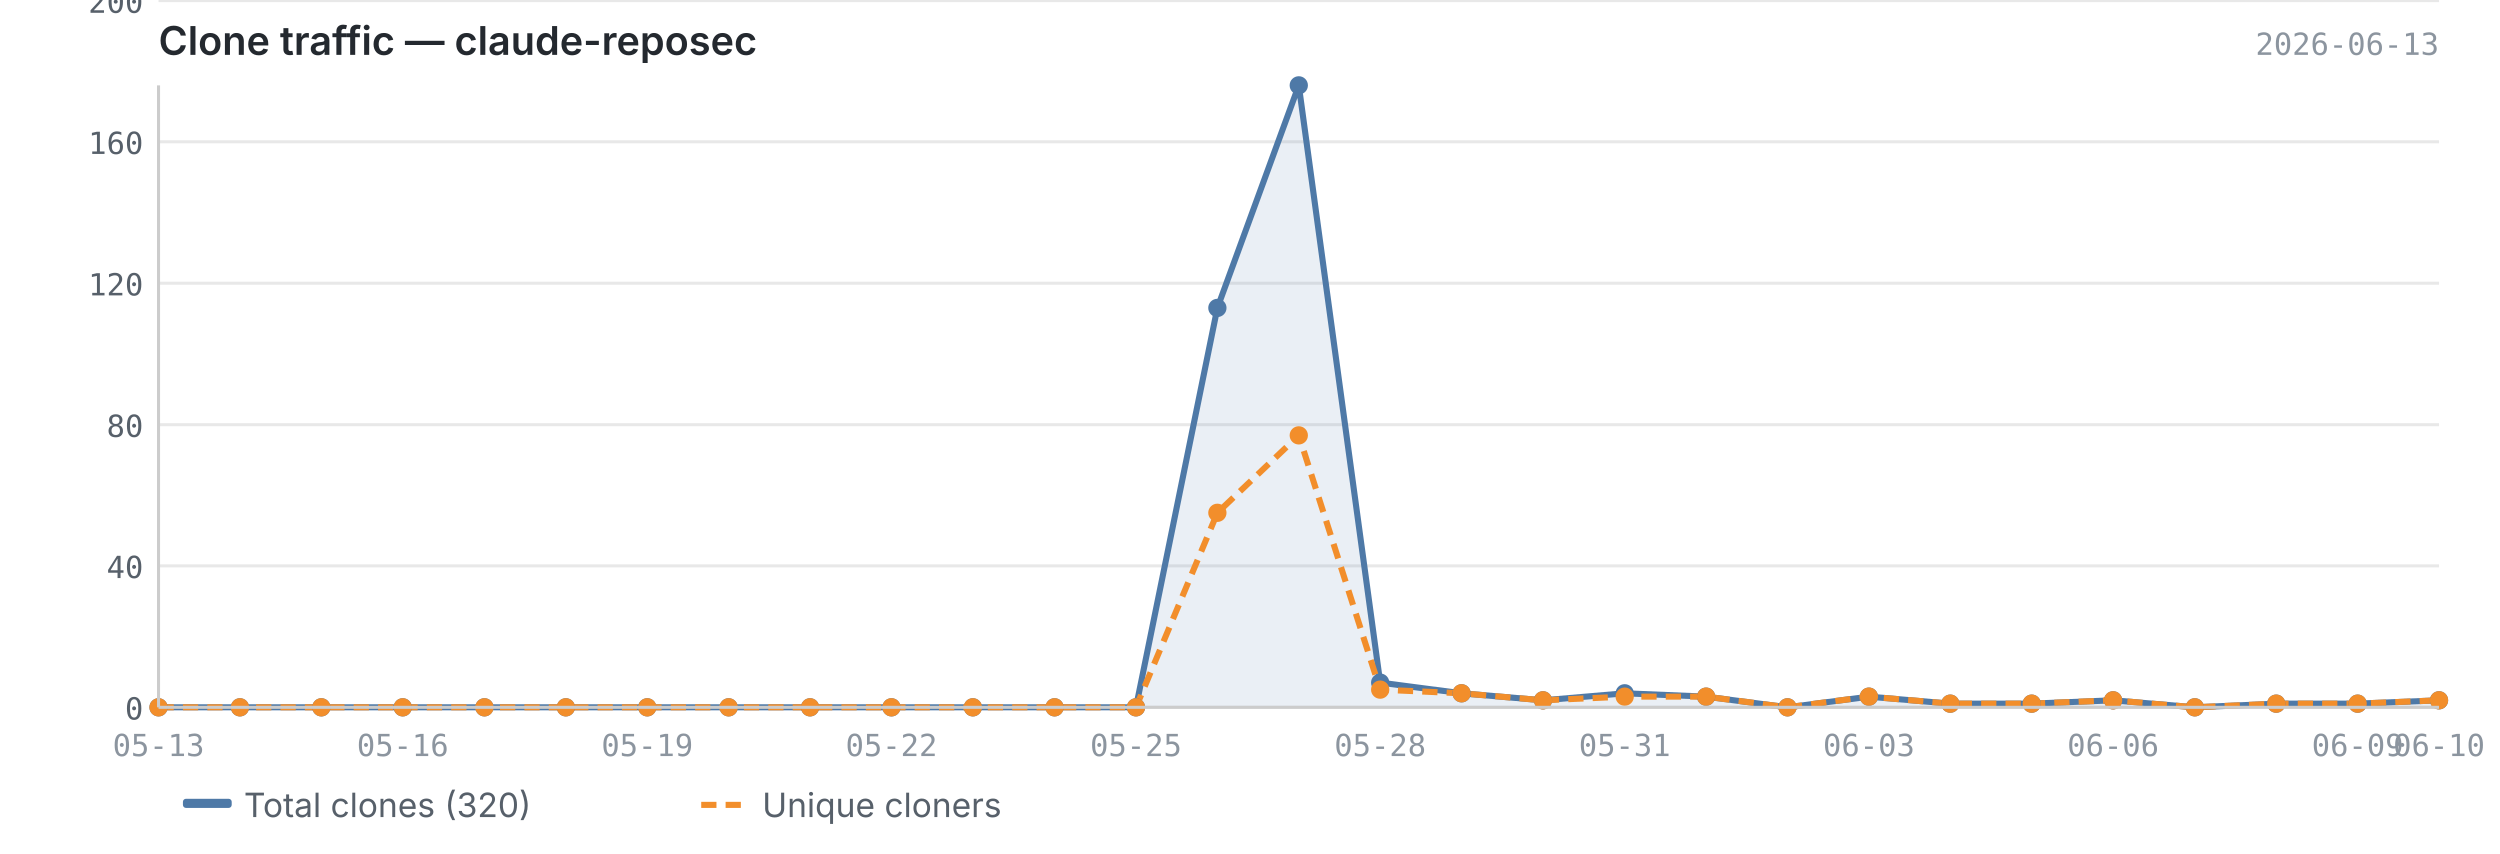
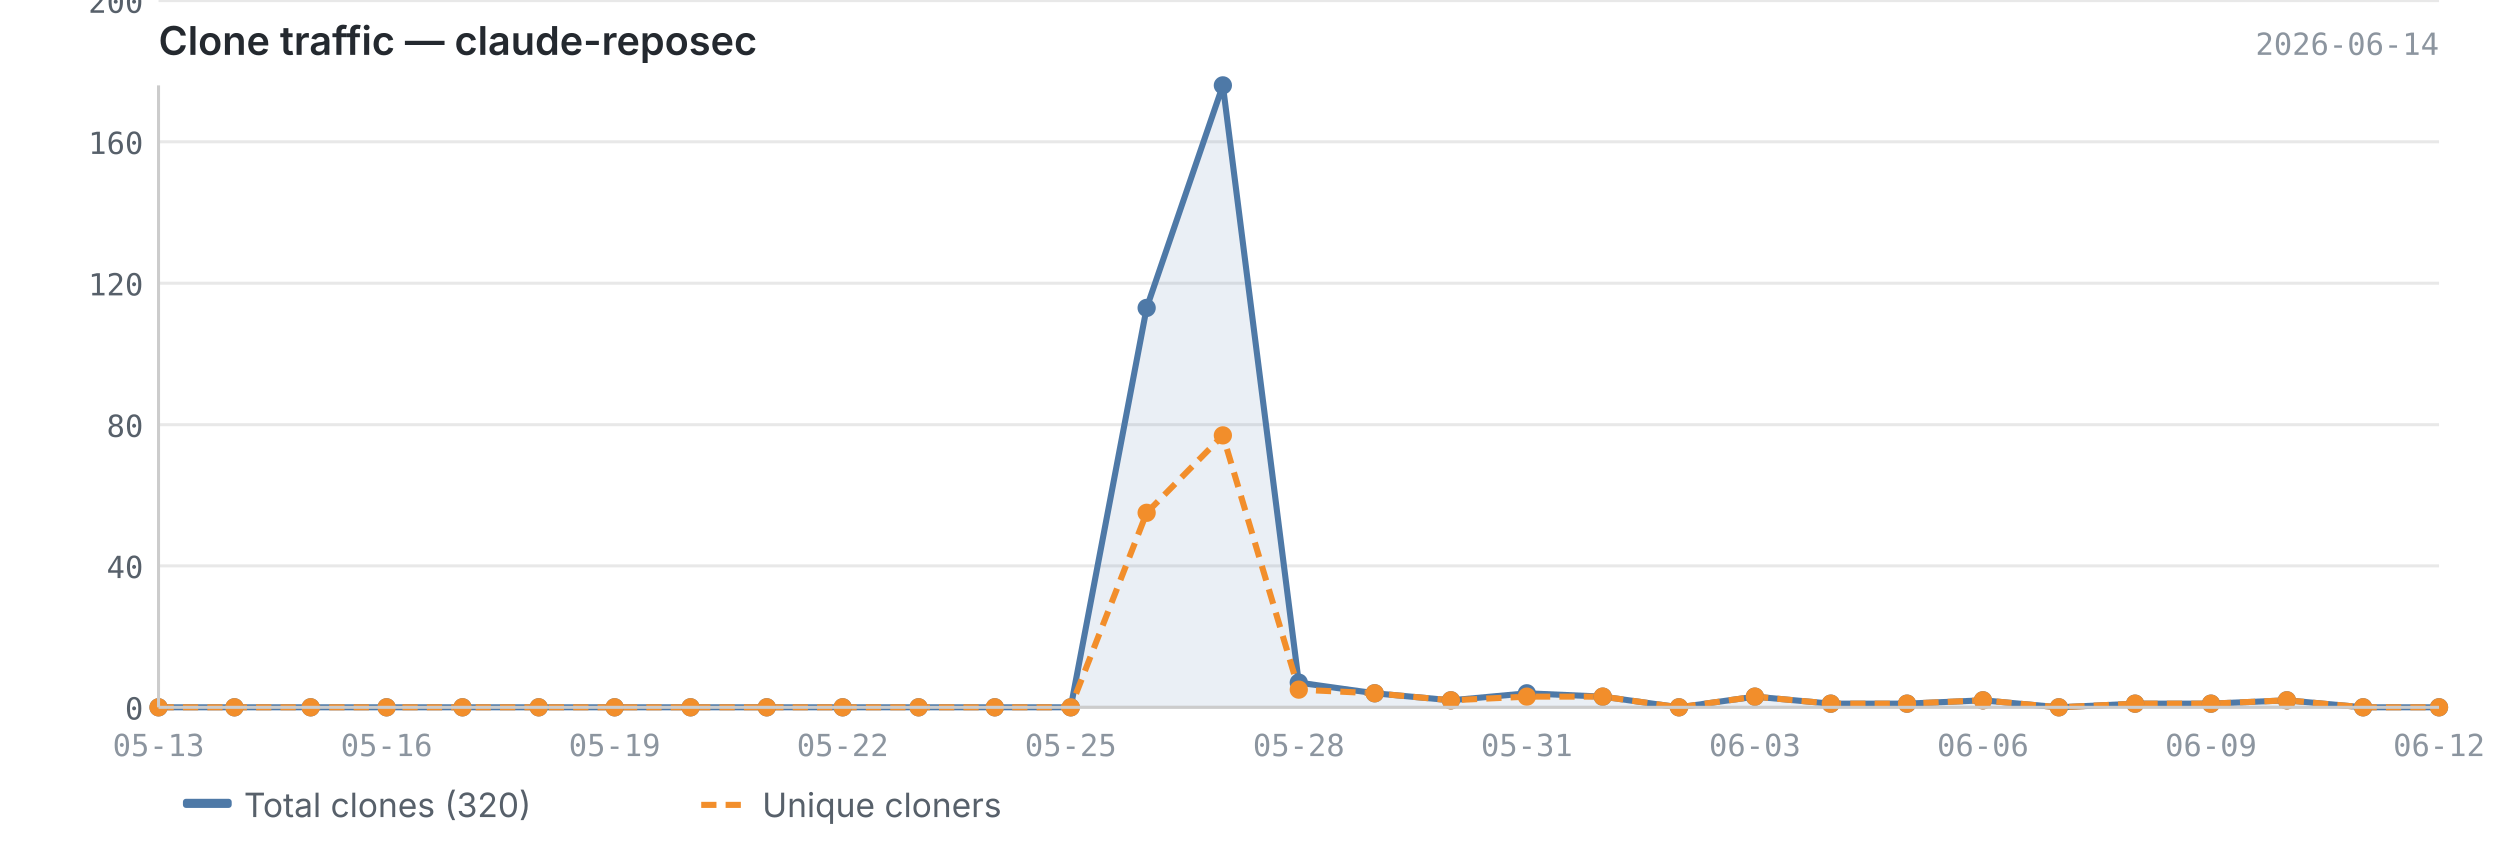
<svg xmlns="http://www.w3.org/2000/svg" viewBox="0 0 820 280" width="820" height="280">
  <text x="52" y="18" font-size="13" font-weight="600" fill="#24292f" font-family="-apple-system, BlinkMacSystemFont, 'Segoe UI', sans-serif">Clone traffic — claude-reposec</text>
-   <text x="800" y="18" font-size="10" fill="#8c959f" font-family="ui-monospace, SFMono-Regular, 'SF Mono', Menlo, monospace" text-anchor="end">2026-06-13</text>
+   <text x="800" y="18" font-size="10" fill="#8c959f" font-family="ui-monospace, SFMono-Regular, 'SF Mono', Menlo, monospace" text-anchor="end">2026-06-14</text>
  <line x1="52" y1="232.0" x2="800" y2="232.0" stroke="#e8e8e8" stroke-width="1" />
  <line x1="52" y1="185.6" x2="800" y2="185.6" stroke="#e8e8e8" stroke-width="1" />
  <line x1="52" y1="139.3" x2="800" y2="139.3" stroke="#e8e8e8" stroke-width="1" />
  <line x1="52" y1="92.9" x2="800" y2="92.9" stroke="#e8e8e8" stroke-width="1" />
  <line x1="52" y1="46.5" x2="800" y2="46.5" stroke="#e8e8e8" stroke-width="1" />
  <line x1="52" y1="0.2" x2="800" y2="0.2" stroke="#e8e8e8" stroke-width="1" />
-   <path d="M52.0,232.0 L52.0,232.0 L78.7,232.0 L105.4,232.0 L132.1,232.0 L158.9,232.0 L185.6,232.0 L212.3,232.0 L239.0,232.0 L265.7,232.0 L292.4,232.0 L319.1,232.0 L345.9,232.0 L372.6,232.0 L399.3,101.0 L426.0,28.0 L452.7,223.9 L479.4,227.4 L506.1,229.7 L532.9,227.4 L559.6,228.5 L586.3,232.0 L613.0,228.5 L639.7,230.8 L666.4,230.8 L693.1,229.7 L719.9,232.0 L746.6,230.8 L773.3,230.8 L800.0,229.7 L800.0,232.0 L52.0,232.0Z" fill="#4e79a7" opacity="0.12" />
-   <polyline points="52.0,232.0 78.7,232.0 105.4,232.0 132.1,232.0 158.9,232.0 185.6,232.0 212.3,232.0 239.0,232.0 265.7,232.0 292.4,232.0 319.1,232.0 345.9,232.0 372.6,232.0 399.3,101.0 426.0,28.0 452.7,223.9 479.4,227.4 506.1,229.7 532.9,227.4 559.6,228.5 586.3,232.0 613.0,228.5 639.7,230.8 666.4,230.8 693.1,229.7 719.9,232.0 746.6,230.8 773.3,230.8 800.0,229.7" fill="none" stroke="#4e79a7" stroke-width="2" stroke-linejoin="round" />
-   <polyline points="52.0,232.0 78.7,232.0 105.4,232.0 132.1,232.0 158.9,232.0 185.6,232.0 212.3,232.0 239.0,232.0 265.7,232.0 292.4,232.0 319.1,232.0 345.9,232.0 372.6,232.0 399.3,168.2 426.0,142.8 452.7,226.2 479.4,227.4 506.1,229.7 532.9,228.5 559.6,228.5 586.3,232.0 613.0,228.5 639.7,230.8 666.4,230.8 693.1,229.7 719.9,232.0 746.6,230.8 773.3,230.8 800.0,229.7" fill="none" stroke="#f28e2b" stroke-width="2" stroke-linejoin="round" stroke-dasharray="5,3" />
+   <path d="M52.0,232.0 L52.0,232.0 L76.9,232.0 L101.9,232.0 L126.8,232.0 L151.7,232.0 L176.7,232.0 L201.6,232.0 L226.5,232.0 L251.5,232.0 L276.4,232.0 L301.3,232.0 L326.3,232.0 L351.2,232.0 L376.1,101.0 L401.1,28.0 L426.0,223.9 L450.9,227.4 L475.9,229.7 L500.8,227.4 L525.7,228.5 L550.7,232.0 L575.6,228.5 L600.5,230.8 L625.5,230.8 L650.4,229.7 L675.3,232.0 L700.3,230.8 L725.2,230.8 L750.1,229.7 L775.1,232.0 L800.0,232.0 L800.0,232.0 L52.0,232.0Z" fill="#4e79a7" opacity="0.12" />
+   <polyline points="52.0,232.0 76.9,232.0 101.9,232.0 126.8,232.0 151.7,232.0 176.7,232.0 201.6,232.0 226.5,232.0 251.5,232.0 276.4,232.0 301.3,232.0 326.3,232.0 351.2,232.0 376.1,101.0 401.1,28.0 426.0,223.9 450.9,227.4 475.9,229.7 500.8,227.4 525.7,228.5 550.7,232.0 575.6,228.5 600.5,230.8 625.5,230.8 650.4,229.7 675.3,232.0 700.3,230.8 725.2,230.8 750.1,229.7 775.1,232.0 800.0,232.0" fill="none" stroke="#4e79a7" stroke-width="2" stroke-linejoin="round" />
+   <polyline points="52.0,232.0 76.9,232.0 101.9,232.0 126.8,232.0 151.7,232.0 176.7,232.0 201.6,232.0 226.5,232.0 251.5,232.0 276.4,232.0 301.3,232.0 326.3,232.0 351.2,232.0 376.1,168.2 401.1,142.8 426.0,226.2 450.9,227.4 475.9,229.7 500.8,228.5 525.7,228.5 550.7,232.0 575.6,228.5 600.5,230.8 625.5,230.8 650.4,229.7 675.3,232.0 700.3,230.8 725.2,230.8 750.1,229.7 775.1,232.0 800.0,232.0" fill="none" stroke="#f28e2b" stroke-width="2" stroke-linejoin="round" stroke-dasharray="5,3" />
  <circle cx="52.0" cy="232.0" r="3" fill="#4e79a7" />
-   <circle cx="78.7" cy="232.0" r="3" fill="#4e79a7" />
-   <circle cx="105.4" cy="232.0" r="3" fill="#4e79a7" />
-   <circle cx="132.1" cy="232.0" r="3" fill="#4e79a7" />
-   <circle cx="158.9" cy="232.0" r="3" fill="#4e79a7" />
-   <circle cx="185.6" cy="232.0" r="3" fill="#4e79a7" />
-   <circle cx="212.3" cy="232.0" r="3" fill="#4e79a7" />
-   <circle cx="239.0" cy="232.0" r="3" fill="#4e79a7" />
-   <circle cx="265.7" cy="232.0" r="3" fill="#4e79a7" />
-   <circle cx="292.4" cy="232.0" r="3" fill="#4e79a7" />
-   <circle cx="319.1" cy="232.0" r="3" fill="#4e79a7" />
-   <circle cx="345.9" cy="232.0" r="3" fill="#4e79a7" />
-   <circle cx="372.6" cy="232.0" r="3" fill="#4e79a7" />
-   <circle cx="399.3" cy="101.0" r="3" fill="#4e79a7" />
-   <circle cx="426.0" cy="28.0" r="3" fill="#4e79a7" />
-   <circle cx="452.7" cy="223.9" r="3" fill="#4e79a7" />
-   <circle cx="479.4" cy="227.4" r="3" fill="#4e79a7" />
-   <circle cx="506.1" cy="229.7" r="3" fill="#4e79a7" />
-   <circle cx="532.9" cy="227.4" r="3" fill="#4e79a7" />
-   <circle cx="559.6" cy="228.5" r="3" fill="#4e79a7" />
-   <circle cx="586.3" cy="232.0" r="3" fill="#4e79a7" />
-   <circle cx="613.0" cy="228.5" r="3" fill="#4e79a7" />
-   <circle cx="639.7" cy="230.8" r="3" fill="#4e79a7" />
-   <circle cx="666.4" cy="230.8" r="3" fill="#4e79a7" />
-   <circle cx="693.1" cy="229.7" r="3" fill="#4e79a7" />
-   <circle cx="719.9" cy="232.0" r="3" fill="#4e79a7" />
-   <circle cx="746.6" cy="230.8" r="3" fill="#4e79a7" />
-   <circle cx="773.3" cy="230.8" r="3" fill="#4e79a7" />
-   <circle cx="800.0" cy="229.7" r="3" fill="#4e79a7" />
+   <circle cx="76.9" cy="232.0" r="3" fill="#4e79a7" />
+   <circle cx="101.9" cy="232.0" r="3" fill="#4e79a7" />
+   <circle cx="126.8" cy="232.0" r="3" fill="#4e79a7" />
+   <circle cx="151.7" cy="232.0" r="3" fill="#4e79a7" />
+   <circle cx="176.7" cy="232.0" r="3" fill="#4e79a7" />
+   <circle cx="201.6" cy="232.0" r="3" fill="#4e79a7" />
+   <circle cx="226.5" cy="232.0" r="3" fill="#4e79a7" />
+   <circle cx="251.5" cy="232.0" r="3" fill="#4e79a7" />
+   <circle cx="276.4" cy="232.0" r="3" fill="#4e79a7" />
+   <circle cx="301.3" cy="232.0" r="3" fill="#4e79a7" />
+   <circle cx="326.3" cy="232.0" r="3" fill="#4e79a7" />
+   <circle cx="351.2" cy="232.0" r="3" fill="#4e79a7" />
+   <circle cx="376.1" cy="101.0" r="3" fill="#4e79a7" />
+   <circle cx="401.1" cy="28.0" r="3" fill="#4e79a7" />
+   <circle cx="426.0" cy="223.9" r="3" fill="#4e79a7" />
+   <circle cx="450.9" cy="227.4" r="3" fill="#4e79a7" />
+   <circle cx="475.9" cy="229.7" r="3" fill="#4e79a7" />
+   <circle cx="500.8" cy="227.4" r="3" fill="#4e79a7" />
+   <circle cx="525.7" cy="228.5" r="3" fill="#4e79a7" />
+   <circle cx="550.7" cy="232.0" r="3" fill="#4e79a7" />
+   <circle cx="575.6" cy="228.5" r="3" fill="#4e79a7" />
+   <circle cx="600.5" cy="230.8" r="3" fill="#4e79a7" />
+   <circle cx="625.5" cy="230.8" r="3" fill="#4e79a7" />
+   <circle cx="650.4" cy="229.7" r="3" fill="#4e79a7" />
+   <circle cx="675.3" cy="232.0" r="3" fill="#4e79a7" />
+   <circle cx="700.3" cy="230.8" r="3" fill="#4e79a7" />
+   <circle cx="725.2" cy="230.8" r="3" fill="#4e79a7" />
+   <circle cx="750.1" cy="229.7" r="3" fill="#4e79a7" />
+   <circle cx="775.1" cy="232.0" r="3" fill="#4e79a7" />
+   <circle cx="800.0" cy="232.0" r="3" fill="#4e79a7" />
  <circle cx="52.0" cy="232.0" r="3" fill="#f28e2b" />
-   <circle cx="78.7" cy="232.0" r="3" fill="#f28e2b" />
-   <circle cx="105.4" cy="232.0" r="3" fill="#f28e2b" />
-   <circle cx="132.1" cy="232.0" r="3" fill="#f28e2b" />
-   <circle cx="158.9" cy="232.0" r="3" fill="#f28e2b" />
-   <circle cx="185.6" cy="232.0" r="3" fill="#f28e2b" />
-   <circle cx="212.3" cy="232.0" r="3" fill="#f28e2b" />
-   <circle cx="239.0" cy="232.0" r="3" fill="#f28e2b" />
-   <circle cx="265.7" cy="232.0" r="3" fill="#f28e2b" />
-   <circle cx="292.4" cy="232.0" r="3" fill="#f28e2b" />
-   <circle cx="319.1" cy="232.0" r="3" fill="#f28e2b" />
-   <circle cx="345.9" cy="232.0" r="3" fill="#f28e2b" />
-   <circle cx="372.6" cy="232.0" r="3" fill="#f28e2b" />
-   <circle cx="399.3" cy="168.2" r="3" fill="#f28e2b" />
-   <circle cx="426.0" cy="142.8" r="3" fill="#f28e2b" />
-   <circle cx="452.7" cy="226.2" r="3" fill="#f28e2b" />
-   <circle cx="479.4" cy="227.4" r="3" fill="#f28e2b" />
-   <circle cx="506.1" cy="229.7" r="3" fill="#f28e2b" />
-   <circle cx="532.9" cy="228.5" r="3" fill="#f28e2b" />
-   <circle cx="559.6" cy="228.5" r="3" fill="#f28e2b" />
-   <circle cx="586.3" cy="232.0" r="3" fill="#f28e2b" />
-   <circle cx="613.0" cy="228.5" r="3" fill="#f28e2b" />
-   <circle cx="639.7" cy="230.8" r="3" fill="#f28e2b" />
-   <circle cx="666.4" cy="230.8" r="3" fill="#f28e2b" />
-   <circle cx="693.1" cy="229.7" r="3" fill="#f28e2b" />
-   <circle cx="719.9" cy="232.0" r="3" fill="#f28e2b" />
-   <circle cx="746.6" cy="230.8" r="3" fill="#f28e2b" />
-   <circle cx="773.3" cy="230.8" r="3" fill="#f28e2b" />
-   <circle cx="800.0" cy="229.7" r="3" fill="#f28e2b" />
+   <circle cx="76.9" cy="232.0" r="3" fill="#f28e2b" />
+   <circle cx="101.9" cy="232.0" r="3" fill="#f28e2b" />
+   <circle cx="126.8" cy="232.0" r="3" fill="#f28e2b" />
+   <circle cx="151.7" cy="232.0" r="3" fill="#f28e2b" />
+   <circle cx="176.7" cy="232.0" r="3" fill="#f28e2b" />
+   <circle cx="201.6" cy="232.0" r="3" fill="#f28e2b" />
+   <circle cx="226.5" cy="232.0" r="3" fill="#f28e2b" />
+   <circle cx="251.5" cy="232.0" r="3" fill="#f28e2b" />
+   <circle cx="276.4" cy="232.0" r="3" fill="#f28e2b" />
+   <circle cx="301.3" cy="232.0" r="3" fill="#f28e2b" />
+   <circle cx="326.3" cy="232.0" r="3" fill="#f28e2b" />
+   <circle cx="351.2" cy="232.0" r="3" fill="#f28e2b" />
+   <circle cx="376.1" cy="168.2" r="3" fill="#f28e2b" />
+   <circle cx="401.1" cy="142.8" r="3" fill="#f28e2b" />
+   <circle cx="426.0" cy="226.2" r="3" fill="#f28e2b" />
+   <circle cx="450.9" cy="227.4" r="3" fill="#f28e2b" />
+   <circle cx="475.9" cy="229.7" r="3" fill="#f28e2b" />
+   <circle cx="500.8" cy="228.5" r="3" fill="#f28e2b" />
+   <circle cx="525.7" cy="228.5" r="3" fill="#f28e2b" />
+   <circle cx="550.7" cy="232.0" r="3" fill="#f28e2b" />
+   <circle cx="575.6" cy="228.5" r="3" fill="#f28e2b" />
+   <circle cx="600.5" cy="230.8" r="3" fill="#f28e2b" />
+   <circle cx="625.5" cy="230.8" r="3" fill="#f28e2b" />
+   <circle cx="650.4" cy="229.7" r="3" fill="#f28e2b" />
+   <circle cx="675.3" cy="232.0" r="3" fill="#f28e2b" />
+   <circle cx="700.3" cy="230.8" r="3" fill="#f28e2b" />
+   <circle cx="725.2" cy="230.8" r="3" fill="#f28e2b" />
+   <circle cx="750.1" cy="229.7" r="3" fill="#f28e2b" />
+   <circle cx="775.1" cy="232.0" r="3" fill="#f28e2b" />
+   <circle cx="800.0" cy="232.0" r="3" fill="#f28e2b" />
  <line x1="52" y1="28" x2="52" y2="232" stroke="#cccccc" stroke-width="1" />
  <line x1="52" y1="232" x2="800" y2="232" stroke="#cccccc" stroke-width="1" />
  <text x="47" y="236.0" text-anchor="end" font-size="10" fill="#57606a" font-family="ui-monospace, SFMono-Regular, 'SF Mono', Menlo, monospace">0</text>
  <text x="47" y="189.6" text-anchor="end" font-size="10" fill="#57606a" font-family="ui-monospace, SFMono-Regular, 'SF Mono', Menlo, monospace">40</text>
  <text x="47" y="143.3" text-anchor="end" font-size="10" fill="#57606a" font-family="ui-monospace, SFMono-Regular, 'SF Mono', Menlo, monospace">80</text>
  <text x="47" y="96.9" text-anchor="end" font-size="10" fill="#57606a" font-family="ui-monospace, SFMono-Regular, 'SF Mono', Menlo, monospace">120</text>
  <text x="47" y="50.5" text-anchor="end" font-size="10" fill="#57606a" font-family="ui-monospace, SFMono-Regular, 'SF Mono', Menlo, monospace">160</text>
  <text x="47" y="4.2" text-anchor="end" font-size="10" fill="#57606a" font-family="ui-monospace, SFMono-Regular, 'SF Mono', Menlo, monospace">200</text>
  <text x="52.0" y="248" text-anchor="middle" font-size="10" fill="#8c959f" font-family="ui-monospace, SFMono-Regular, 'SF Mono', Menlo, monospace">05-13</text>
-   <text x="132.1" y="248" text-anchor="middle" font-size="10" fill="#8c959f" font-family="ui-monospace, SFMono-Regular, 'SF Mono', Menlo, monospace">05-16</text>
-   <text x="212.3" y="248" text-anchor="middle" font-size="10" fill="#8c959f" font-family="ui-monospace, SFMono-Regular, 'SF Mono', Menlo, monospace">05-19</text>
-   <text x="292.4" y="248" text-anchor="middle" font-size="10" fill="#8c959f" font-family="ui-monospace, SFMono-Regular, 'SF Mono', Menlo, monospace">05-22</text>
-   <text x="372.6" y="248" text-anchor="middle" font-size="10" fill="#8c959f" font-family="ui-monospace, SFMono-Regular, 'SF Mono', Menlo, monospace">05-25</text>
-   <text x="452.7" y="248" text-anchor="middle" font-size="10" fill="#8c959f" font-family="ui-monospace, SFMono-Regular, 'SF Mono', Menlo, monospace">05-28</text>
-   <text x="532.9" y="248" text-anchor="middle" font-size="10" fill="#8c959f" font-family="ui-monospace, SFMono-Regular, 'SF Mono', Menlo, monospace">05-31</text>
-   <text x="613.0" y="248" text-anchor="middle" font-size="10" fill="#8c959f" font-family="ui-monospace, SFMono-Regular, 'SF Mono', Menlo, monospace">06-03</text>
-   <text x="693.1" y="248" text-anchor="middle" font-size="10" fill="#8c959f" font-family="ui-monospace, SFMono-Regular, 'SF Mono', Menlo, monospace">06-06</text>
-   <text x="773.3" y="248" text-anchor="middle" font-size="10" fill="#8c959f" font-family="ui-monospace, SFMono-Regular, 'SF Mono', Menlo, monospace">06-09</text>
-   <text x="800.0" y="248" text-anchor="middle" font-size="10" fill="#8c959f" font-family="ui-monospace, SFMono-Regular, 'SF Mono', Menlo, monospace">06-10</text>
+   <text x="126.8" y="248" text-anchor="middle" font-size="10" fill="#8c959f" font-family="ui-monospace, SFMono-Regular, 'SF Mono', Menlo, monospace">05-16</text>
+   <text x="201.6" y="248" text-anchor="middle" font-size="10" fill="#8c959f" font-family="ui-monospace, SFMono-Regular, 'SF Mono', Menlo, monospace">05-19</text>
+   <text x="276.4" y="248" text-anchor="middle" font-size="10" fill="#8c959f" font-family="ui-monospace, SFMono-Regular, 'SF Mono', Menlo, monospace">05-22</text>
+   <text x="351.2" y="248" text-anchor="middle" font-size="10" fill="#8c959f" font-family="ui-monospace, SFMono-Regular, 'SF Mono', Menlo, monospace">05-25</text>
+   <text x="426.0" y="248" text-anchor="middle" font-size="10" fill="#8c959f" font-family="ui-monospace, SFMono-Regular, 'SF Mono', Menlo, monospace">05-28</text>
+   <text x="500.8" y="248" text-anchor="middle" font-size="10" fill="#8c959f" font-family="ui-monospace, SFMono-Regular, 'SF Mono', Menlo, monospace">05-31</text>
+   <text x="575.6" y="248" text-anchor="middle" font-size="10" fill="#8c959f" font-family="ui-monospace, SFMono-Regular, 'SF Mono', Menlo, monospace">06-03</text>
+   <text x="650.4" y="248" text-anchor="middle" font-size="10" fill="#8c959f" font-family="ui-monospace, SFMono-Regular, 'SF Mono', Menlo, monospace">06-06</text>
+   <text x="725.2" y="248" text-anchor="middle" font-size="10" fill="#8c959f" font-family="ui-monospace, SFMono-Regular, 'SF Mono', Menlo, monospace">06-09</text>
+   <text x="800.0" y="248" text-anchor="middle" font-size="10" fill="#8c959f" font-family="ui-monospace, SFMono-Regular, 'SF Mono', Menlo, monospace">06-12</text>
  <rect x="60" y="262" width="16" height="3" fill="#4e79a7" rx="1" />
  <text x="80" y="268" font-size="11" fill="#57606a" font-family="-apple-system, BlinkMacSystemFont, 'Segoe UI', sans-serif">Total clones (320)</text>
  <line x1="230" y1="264" x2="246" y2="264" stroke="#f28e2b" stroke-width="2" stroke-dasharray="5,3" />
  <text x="250" y="268" font-size="11" fill="#57606a" font-family="-apple-system, BlinkMacSystemFont, 'Segoe UI', sans-serif">Unique cloners</text>
</svg>
